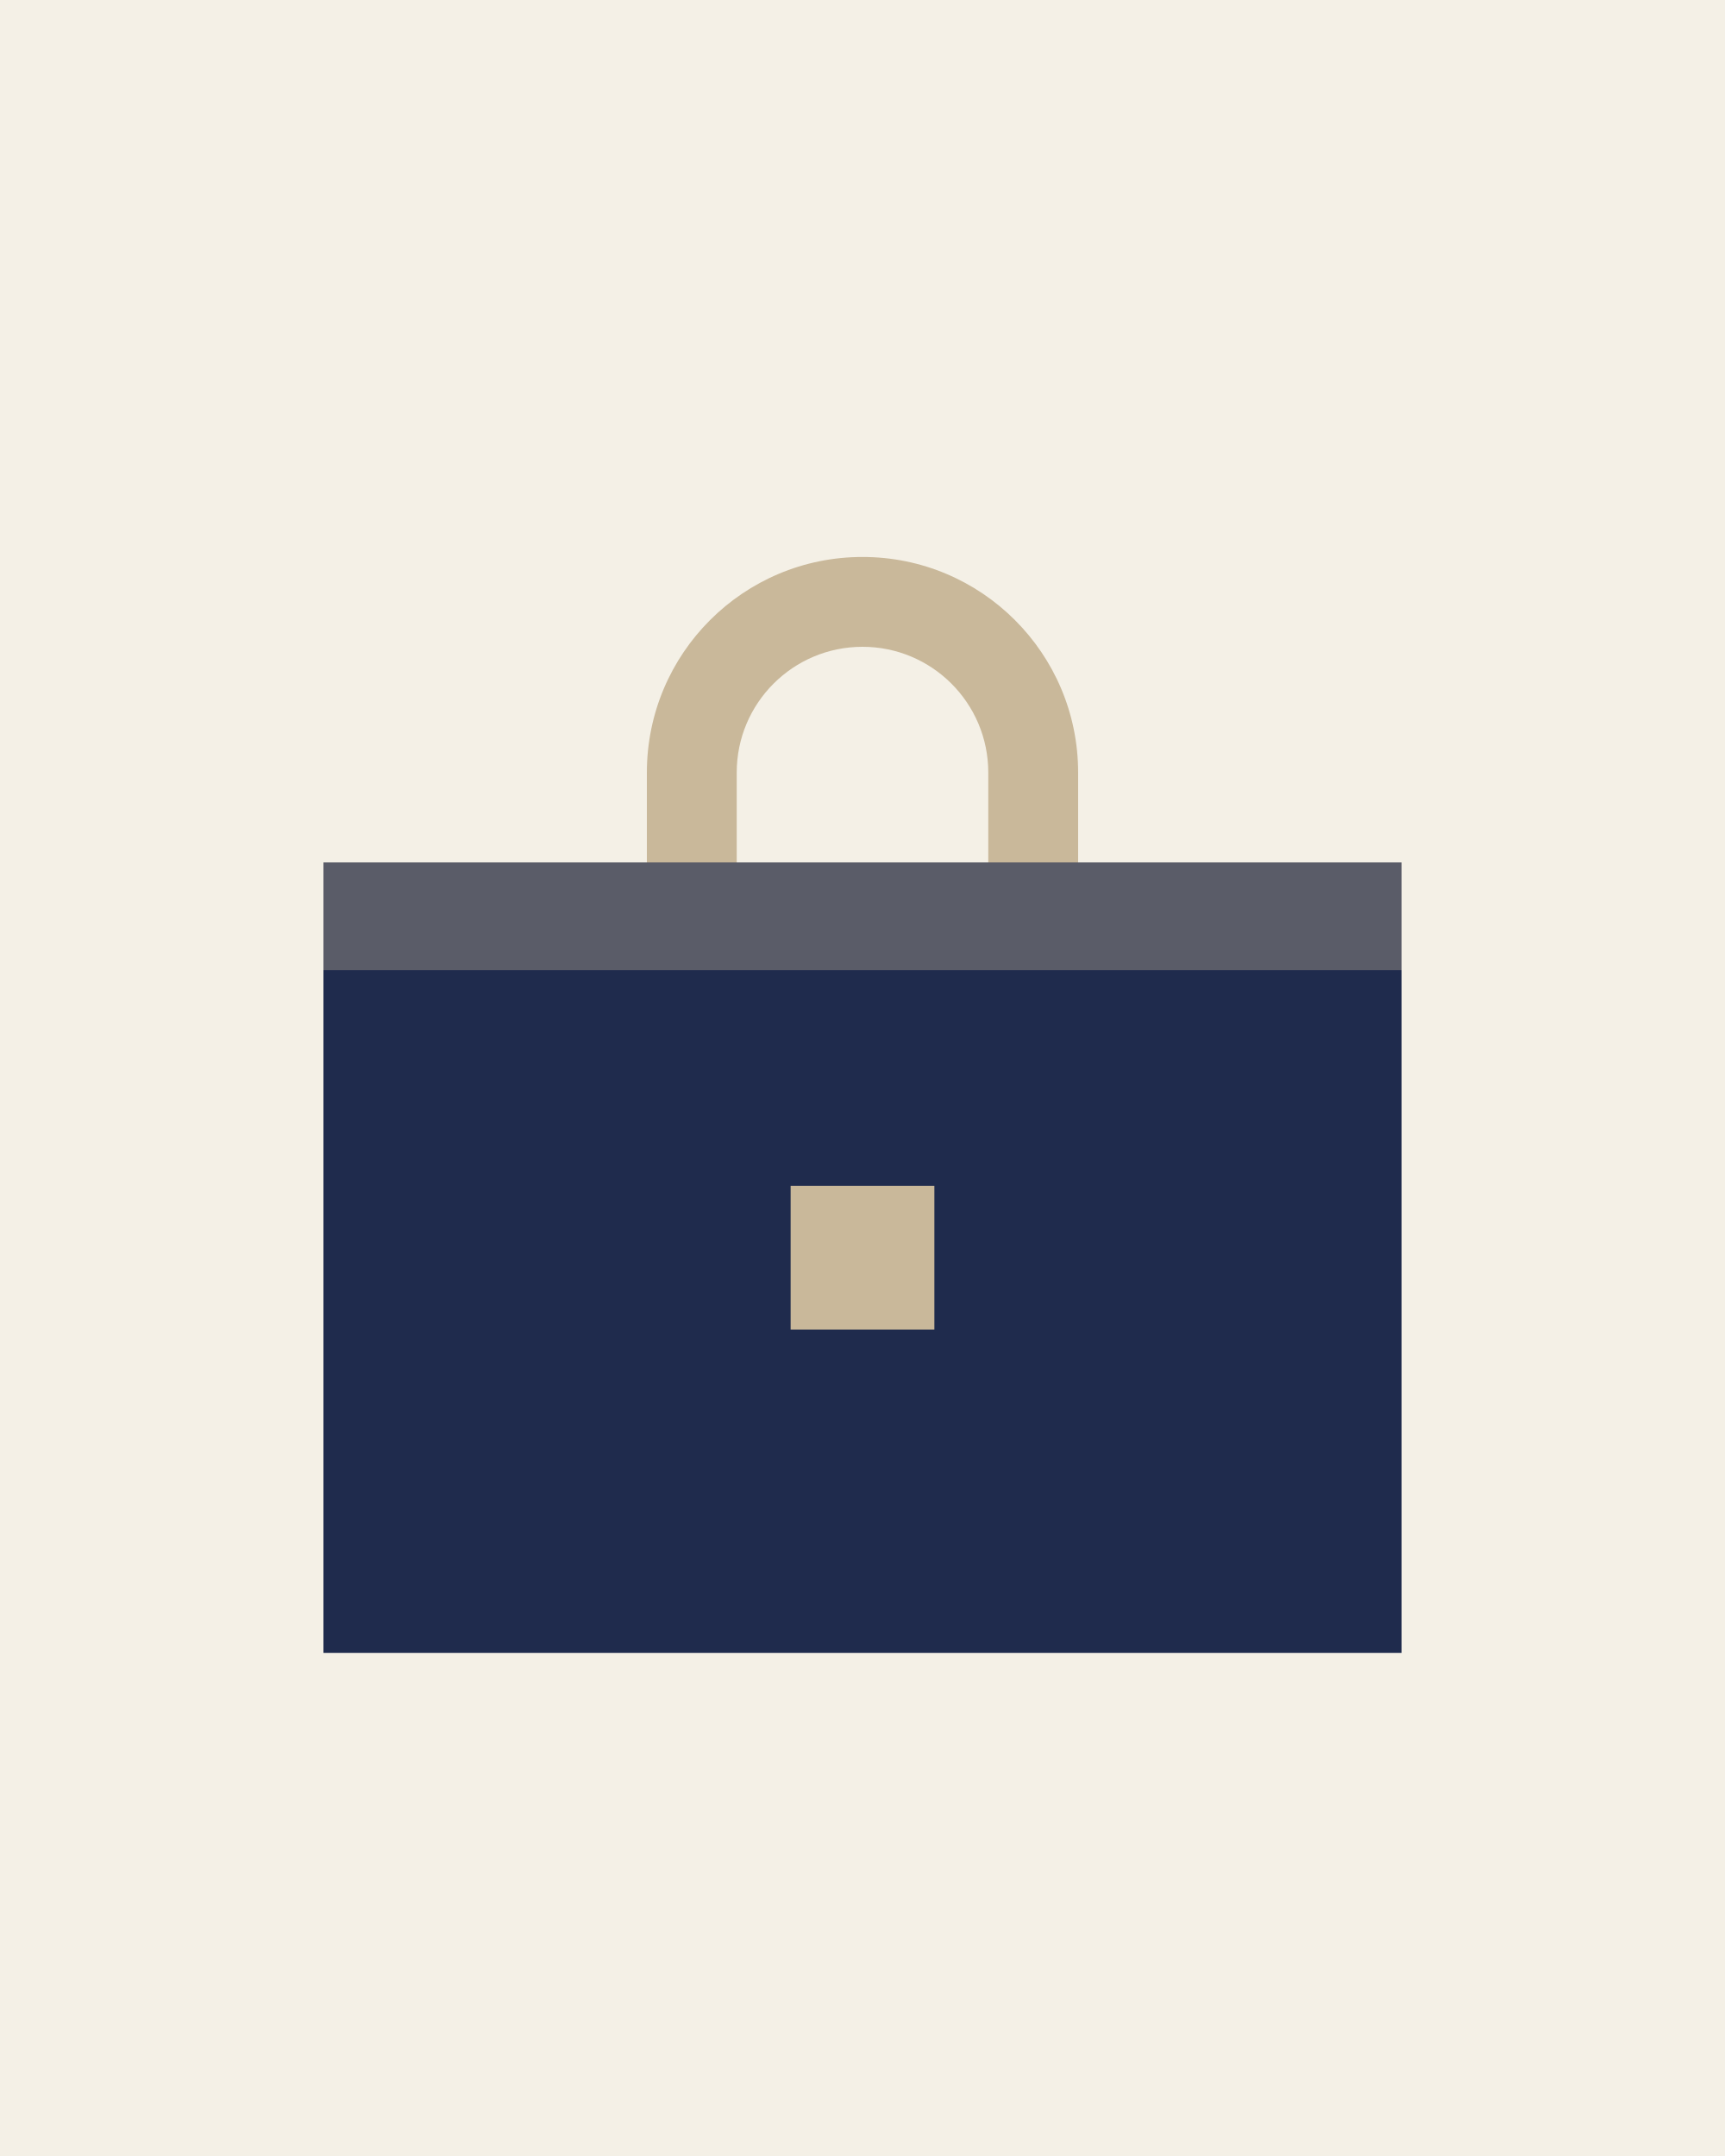
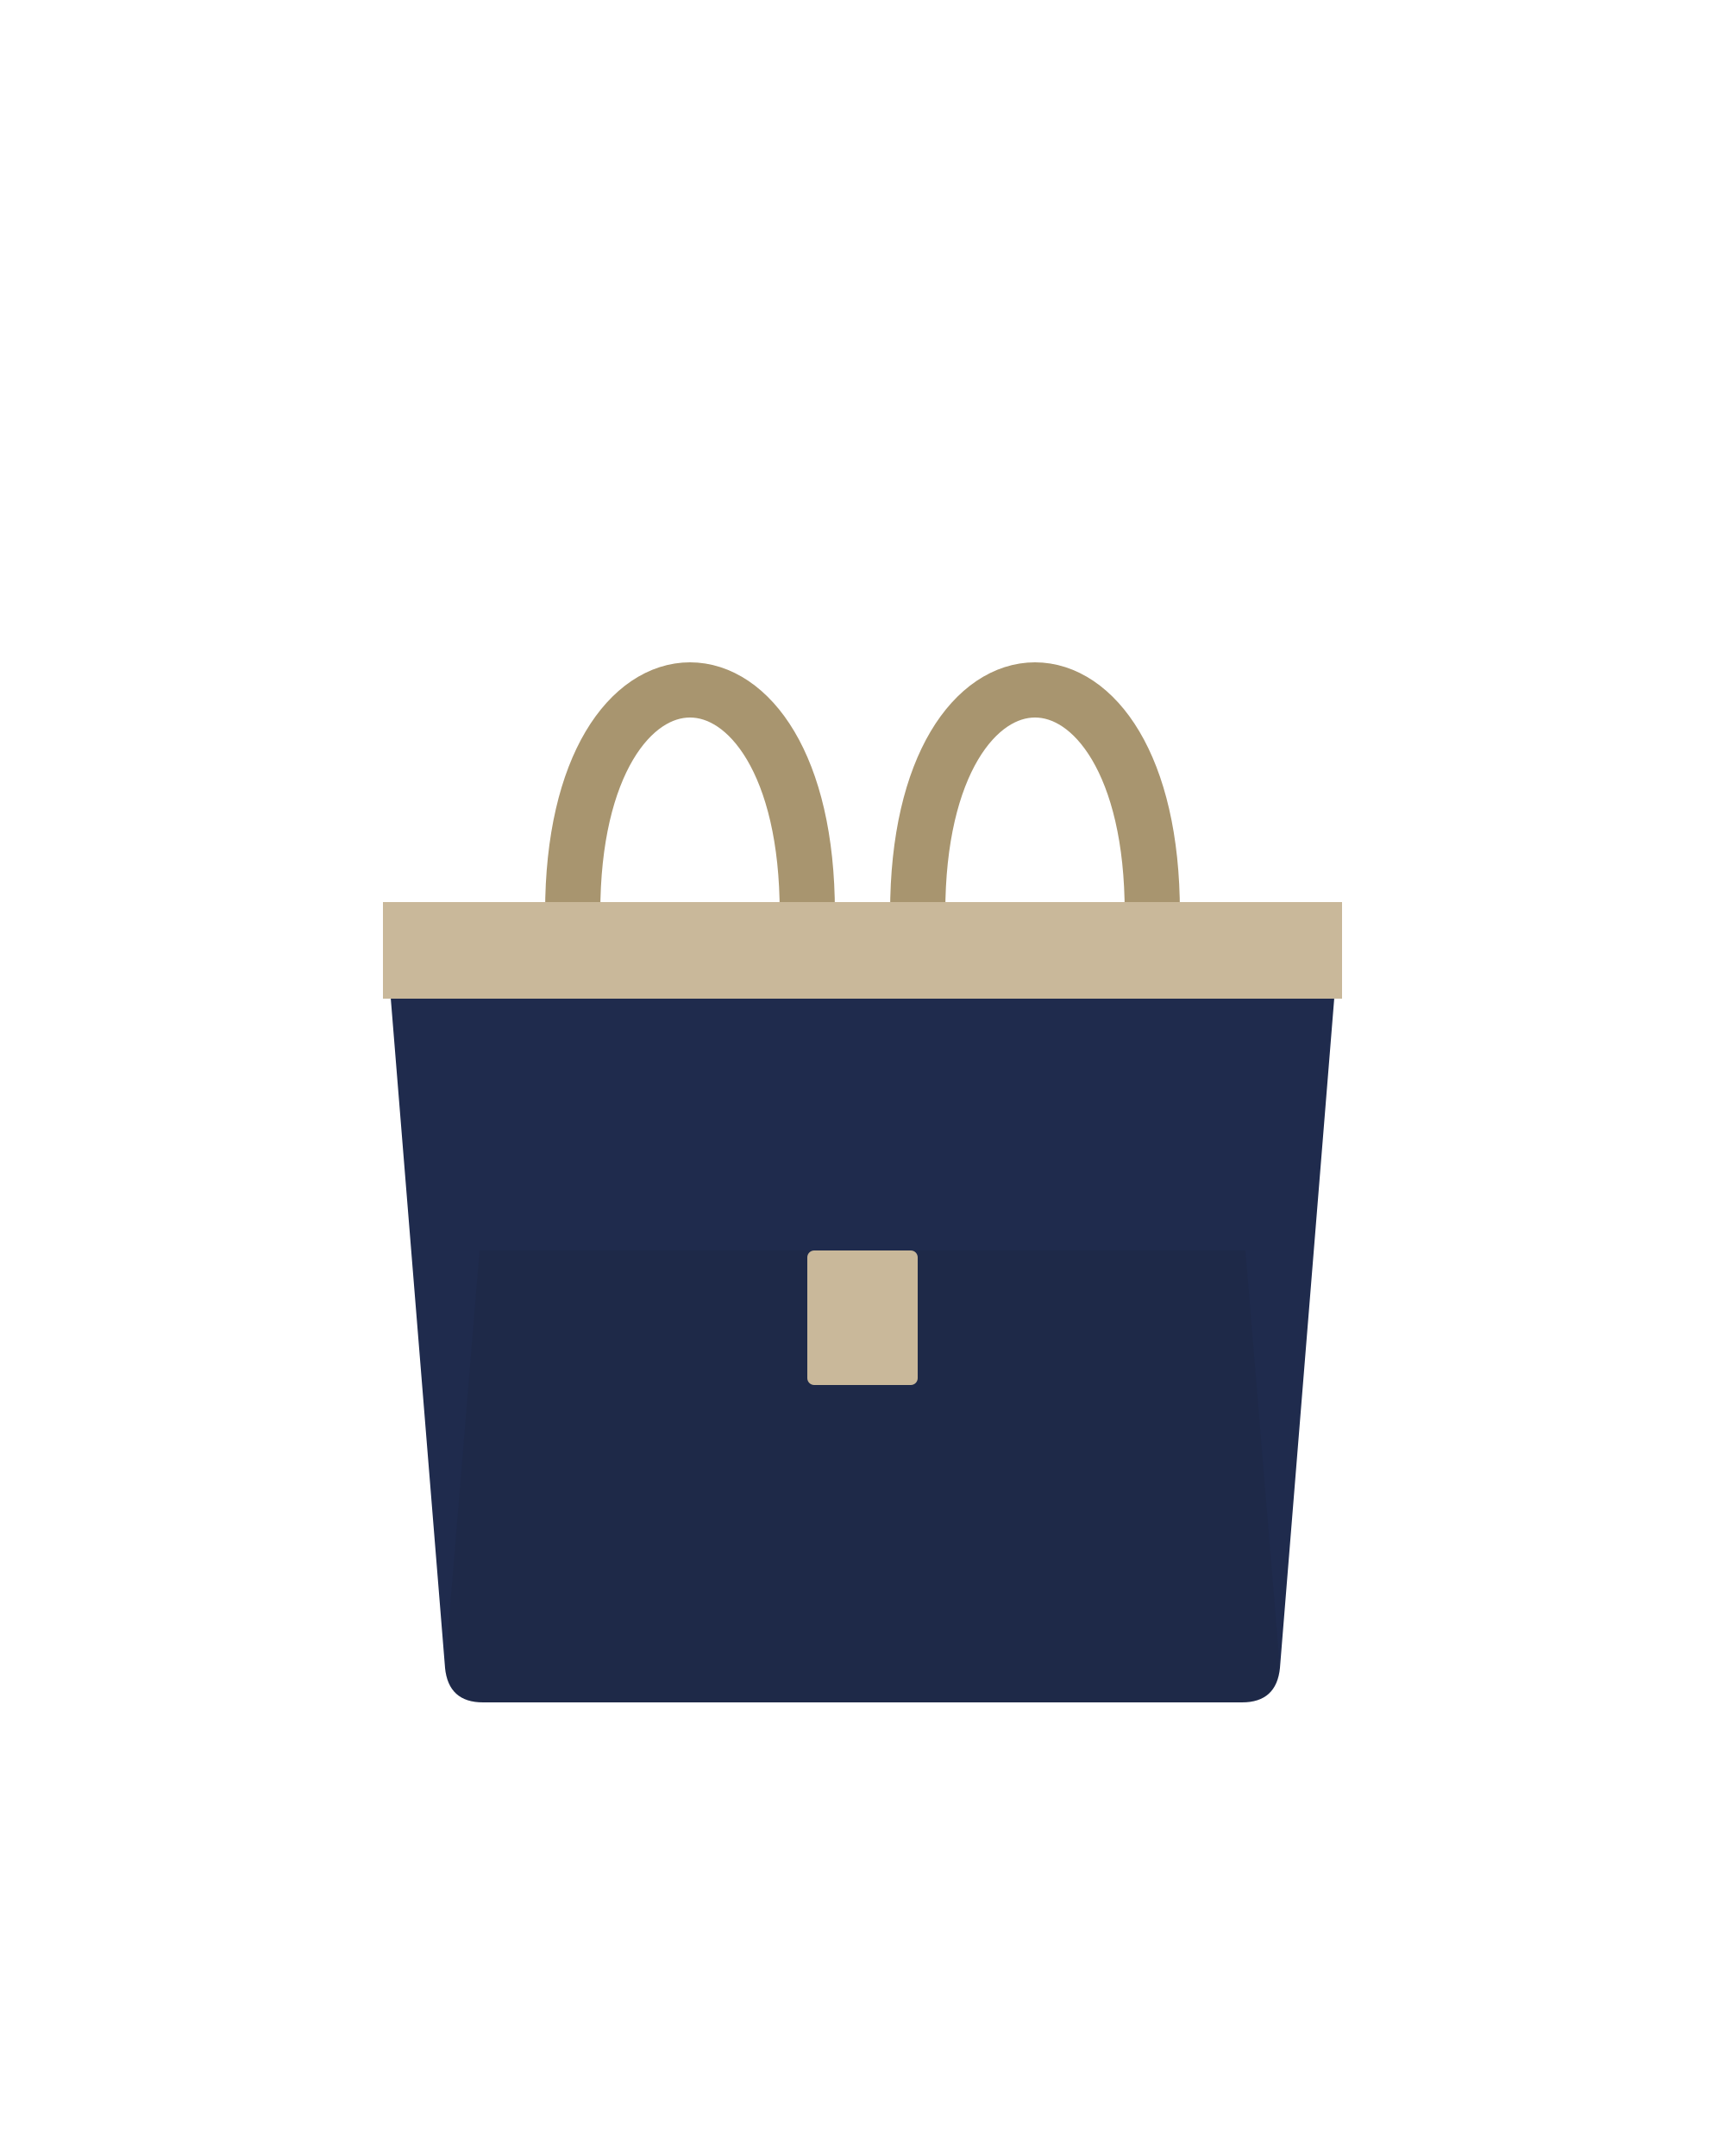
<svg xmlns="http://www.w3.org/2000/svg" viewBox="0 0 1200 1500" width="1200" height="1500">
-   <rect width="1200" height="1500" fill="#f4f0e6" />
-   <g transform="translate(600 750) scale(1.25) translate(-500 -500)">
-     <path d="M380 330 a120 120 0 0 1 240 0 v60 h-50 v-60 a70 70 0 0 0 -140 0 v60 h-50z" fill="#c9b89a" />
-     <rect x="200" y="380" width="600" height="440" fill="#1f2b4d" />
-     <rect x="200" y="380" width="600" height="60" fill="#c9b89a" opacity="0.35" />
-     <rect x="460" y="560" width="80" height="80" fill="#c9b89a" />
+   <g transform="translate(600 750) scale(1.2) translate(-500 -500)">
+     <path d="M332 404 C332 232 468 232 468 404" fill="none" stroke="#a8956f" stroke-width="32" stroke-linecap="round" />
+     <path d="M532 404 C532 232 668 232 668 404" fill="none" stroke="#a8956f" stroke-width="32" stroke-linecap="round" />
+     <path d="M222 398 H778 L742 842 Q740 862 720 862 H280 Q260 862 258 842 Z" fill="#1f2b4d" />
+     <rect x="222" y="398" width="556" height="56" fill="#c9b89a" />
+     <path d="M258 842 L278 600 H722 L742 842 Q740 862 720 862 H280 Q260 862 258 842 Z" fill="#0b0d12" opacity="0.08" />
+     <rect x="468" y="600" width="64" height="78" rx="4" fill="#c9b89a" />
  </g>
</svg>
